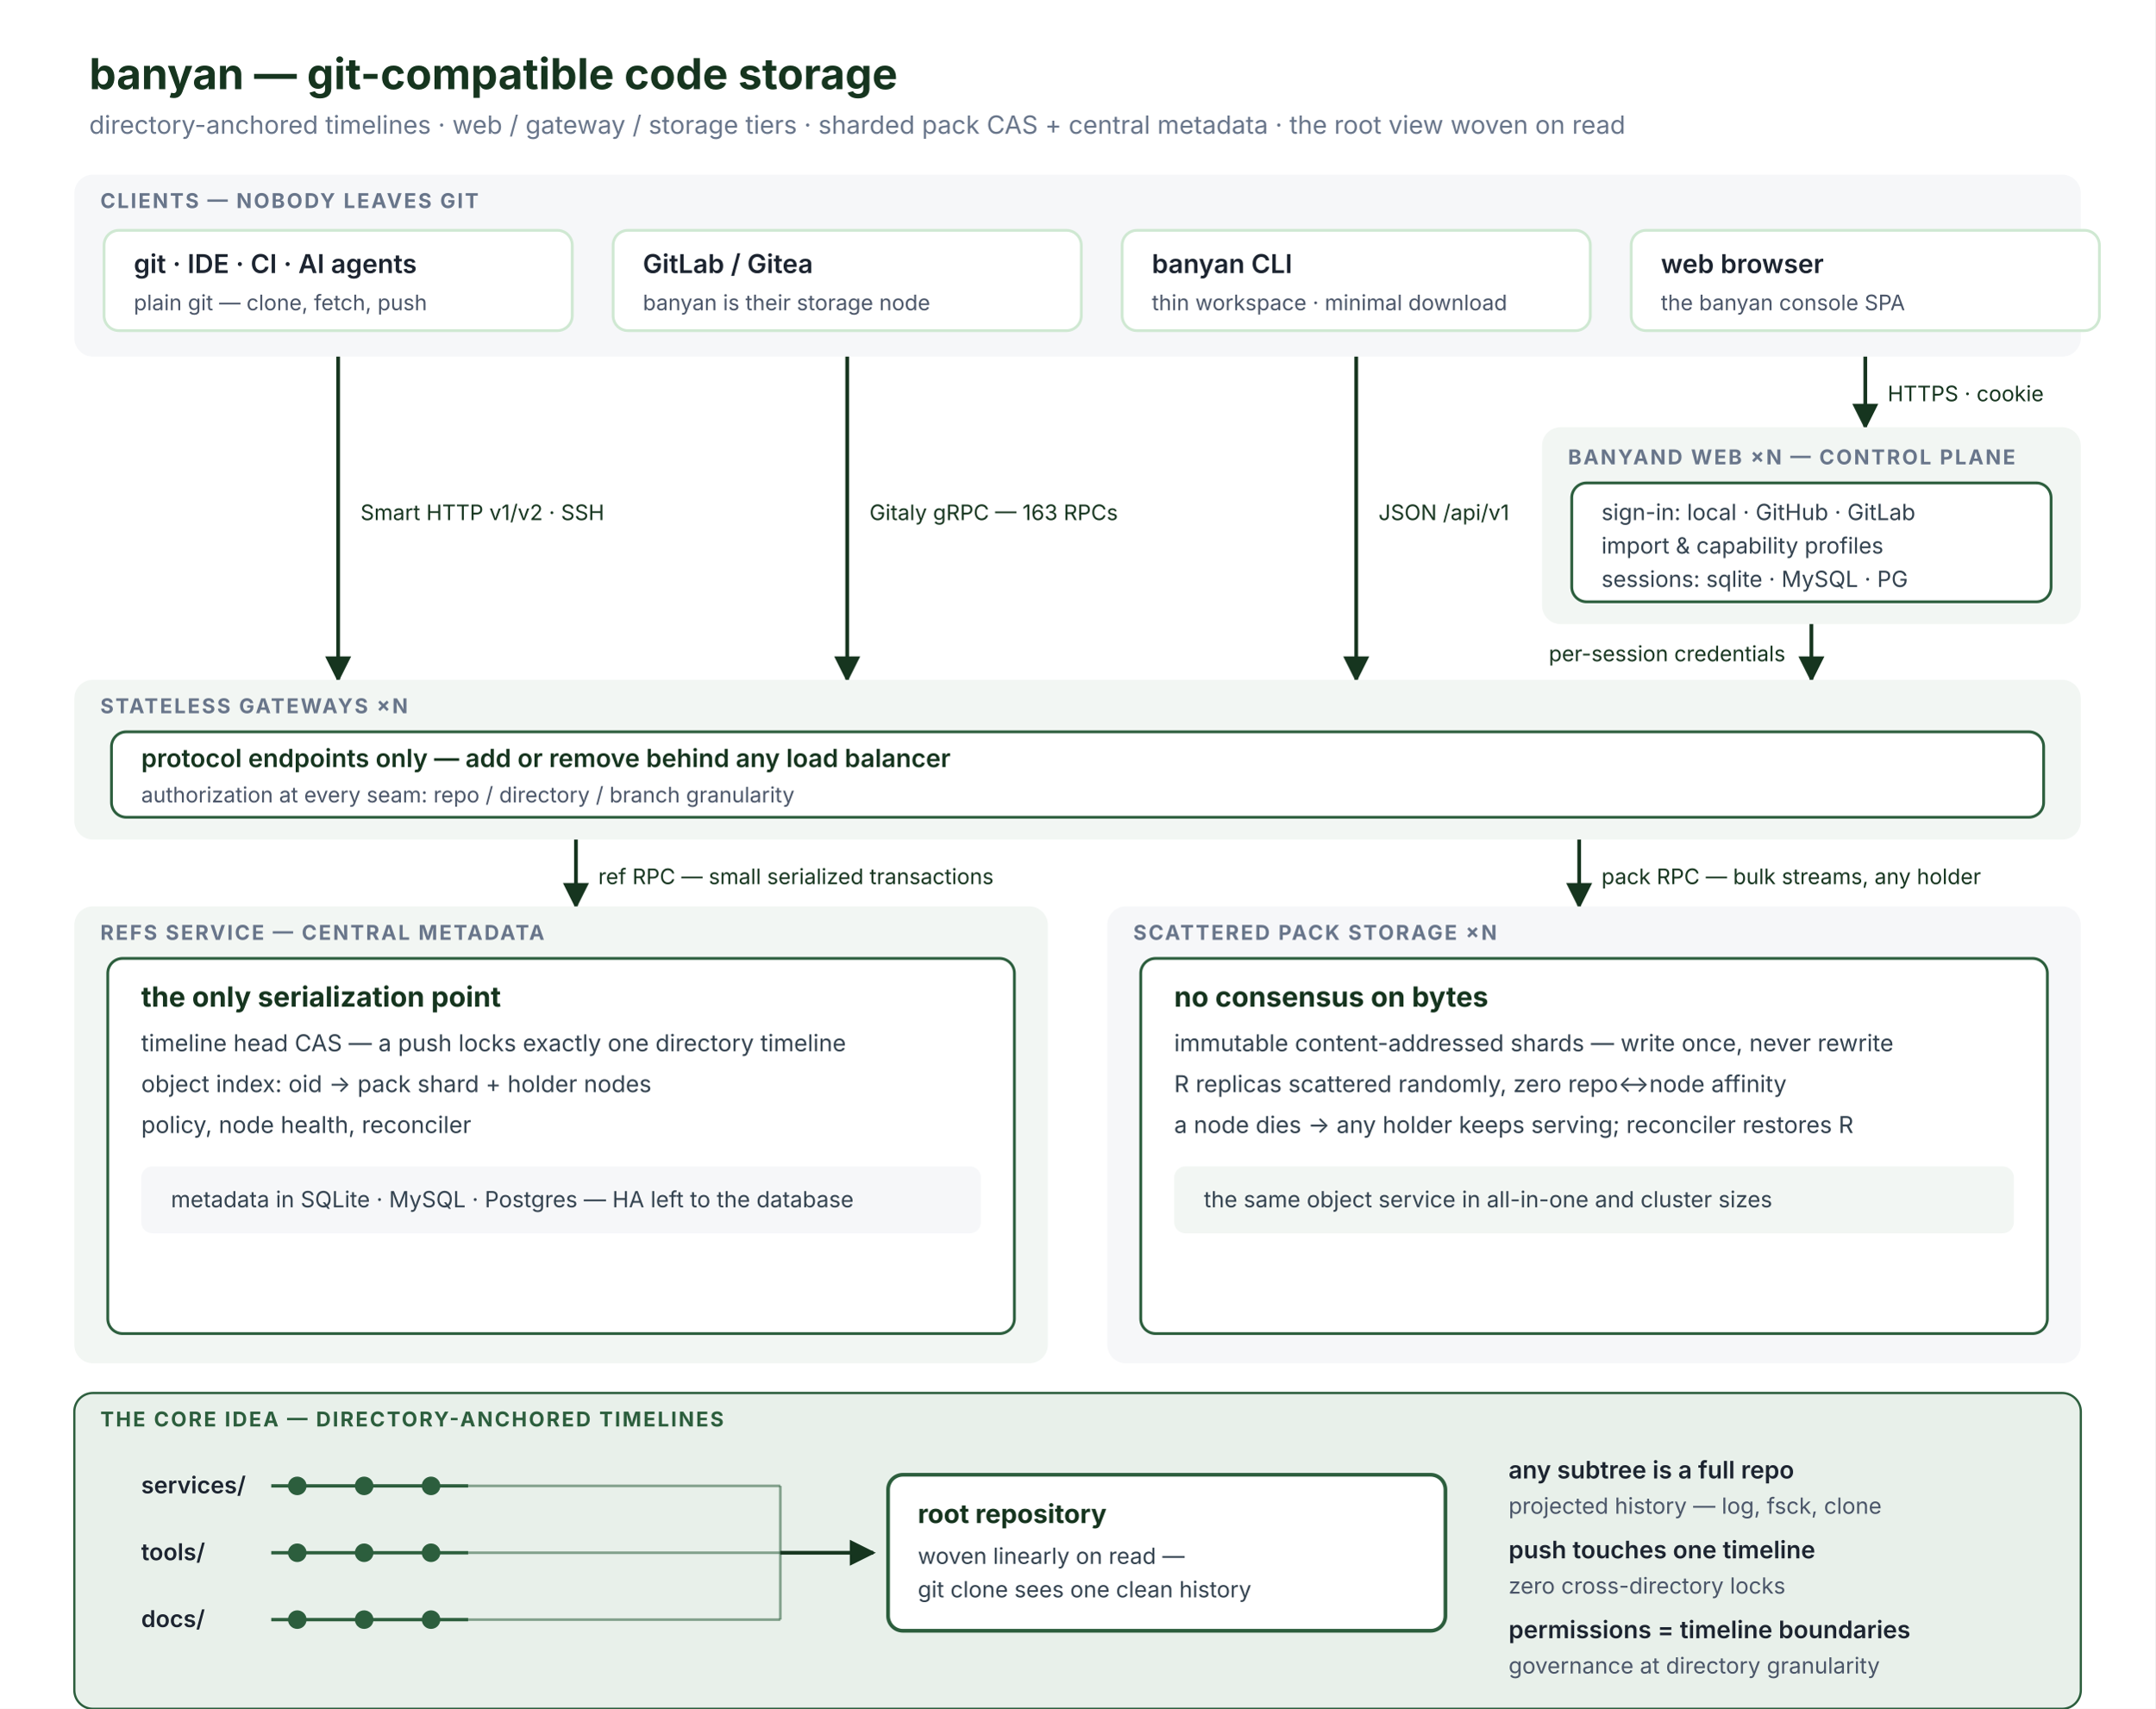
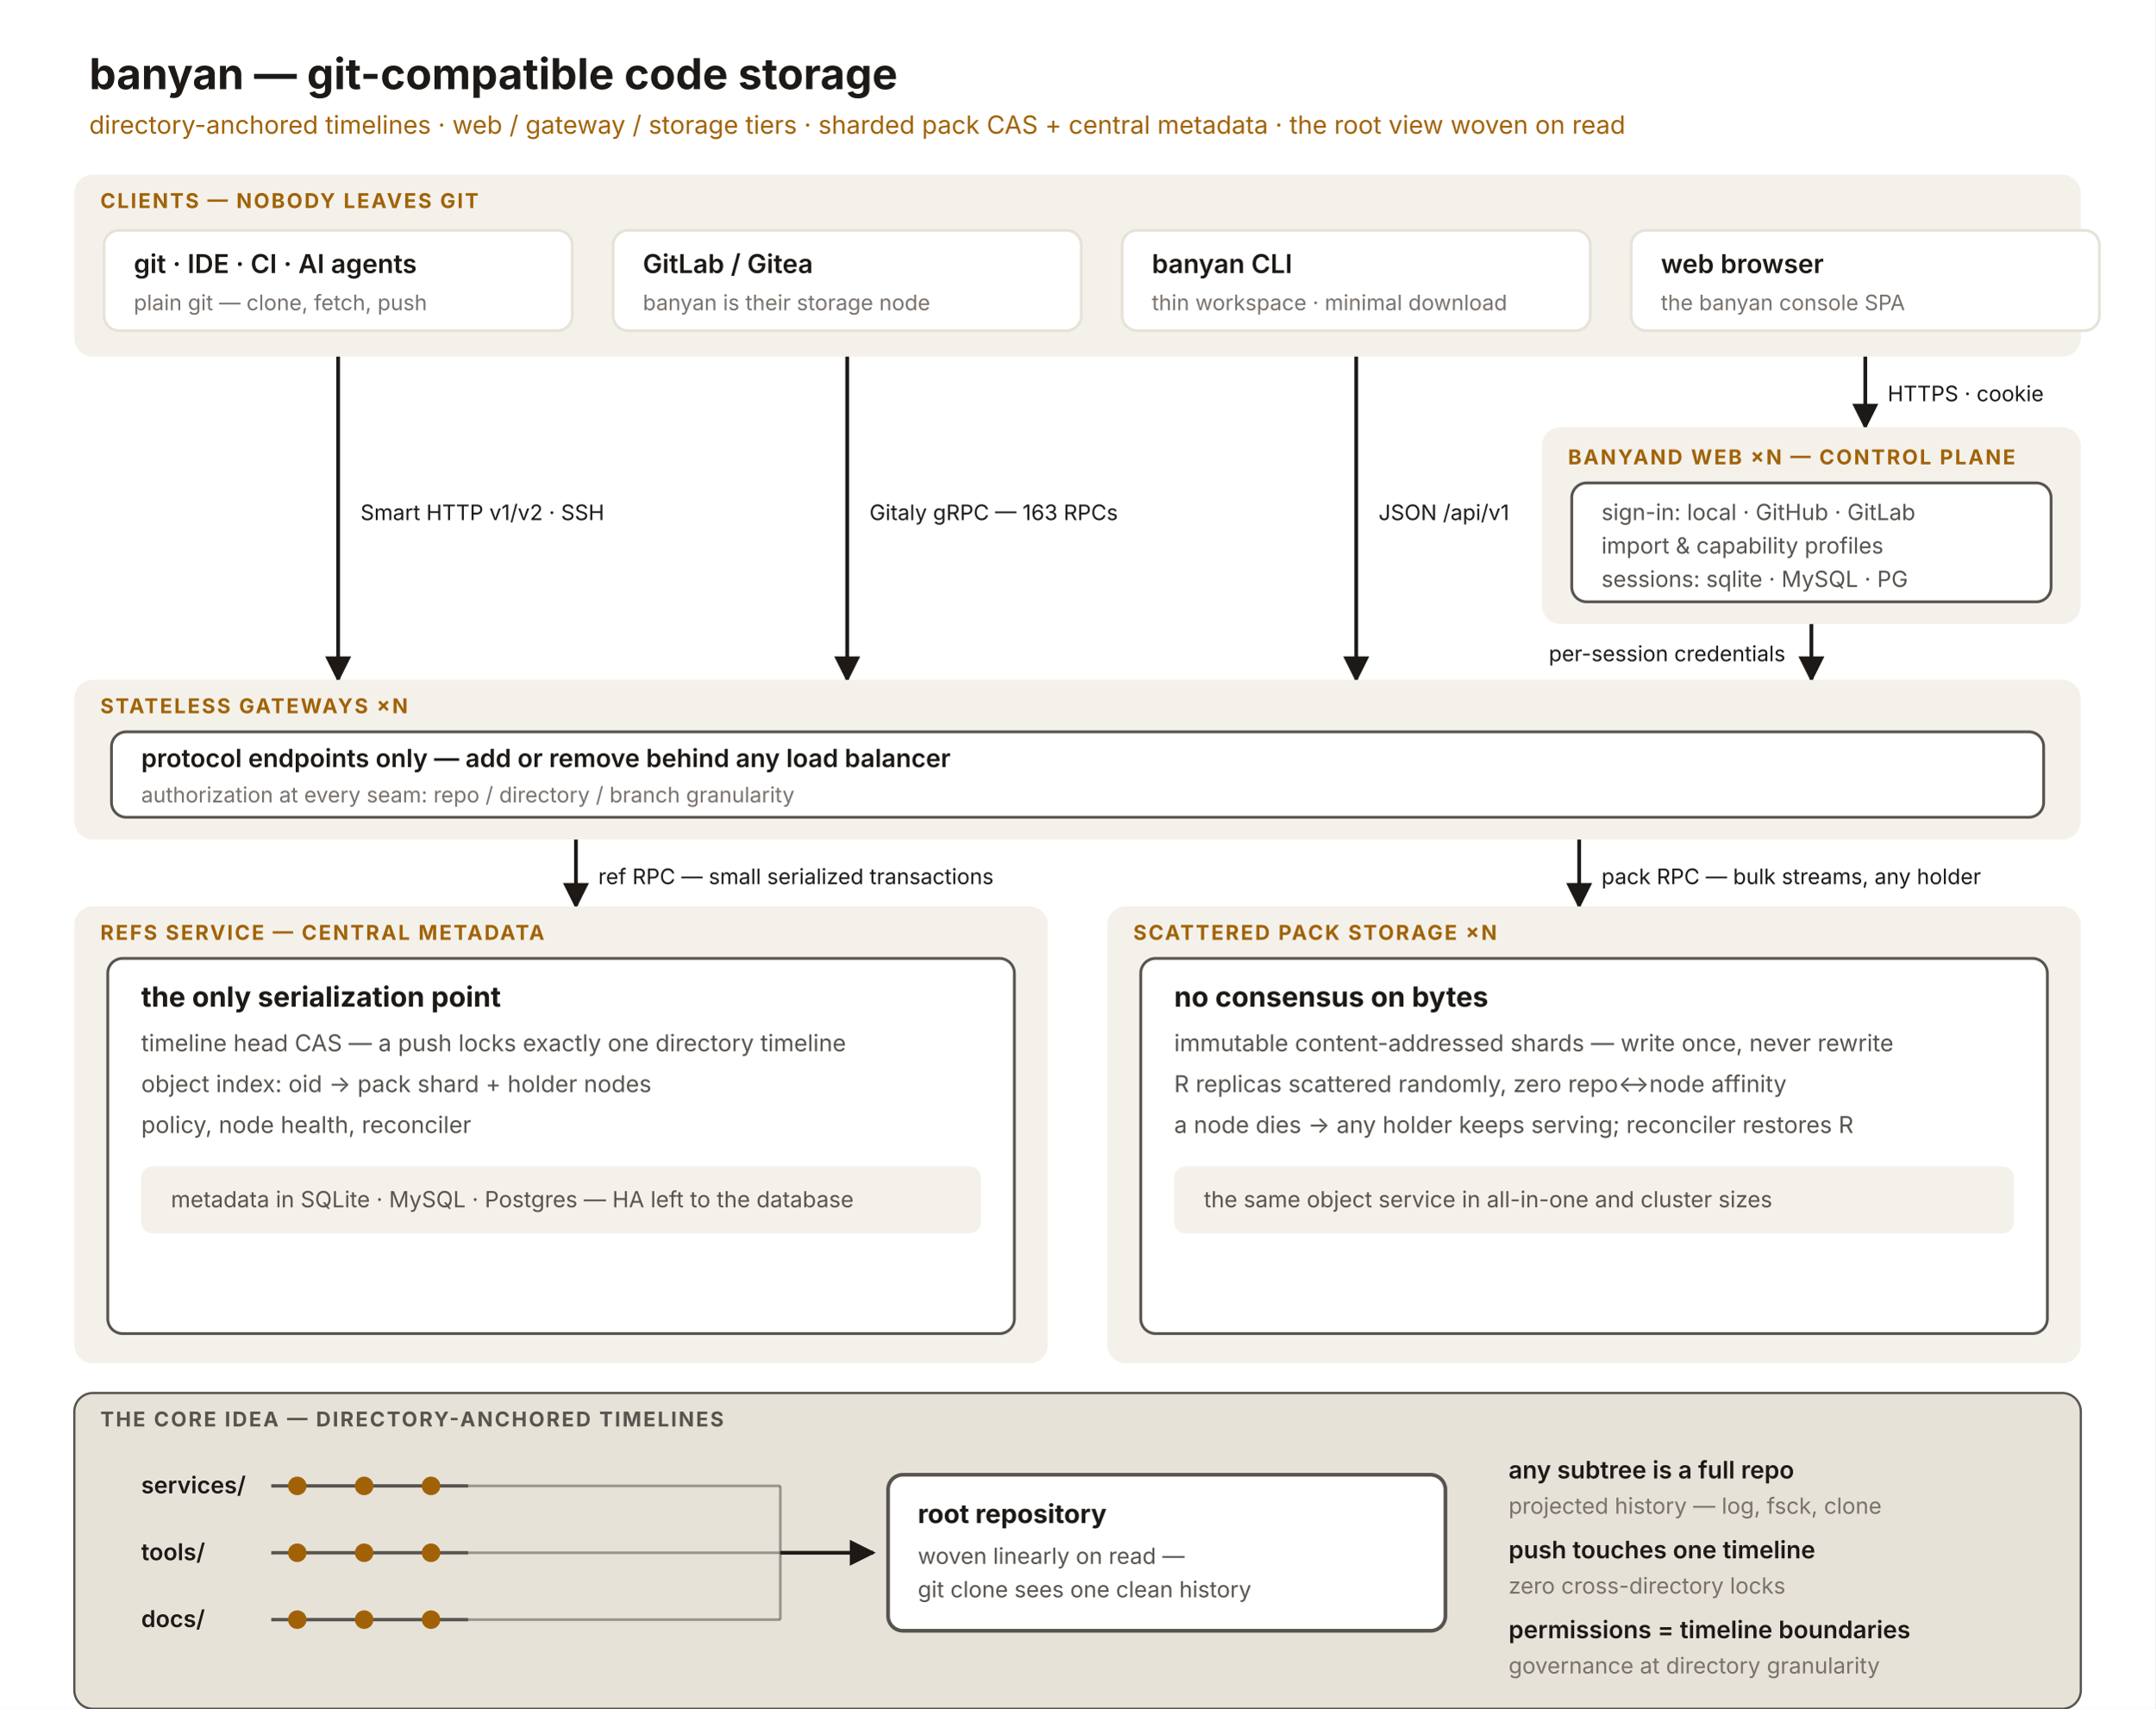
<svg xmlns="http://www.w3.org/2000/svg" width="1160" height="920" viewBox="0 0 1160 920" font-family="system-ui,-apple-system,'Segoe UI','Microsoft YaHei',sans-serif">
  <defs>
    <marker id="ar" viewBox="0 0 10 10" refX="9" refY="5" markerWidth="7" markerHeight="7" orient="auto-start-reverse">
-       <path d="M0,0 L10,5 L0,10 z" fill="#16351f" />
+       <path d="M0,0 L10,5 L0,10 z" fill="#1c1917" />
    </marker>
  </defs>
  <rect width="1160" height="920" fill="#ffffff" />
-   <text x="48" y="48" font-size="23" font-weight="700" fill="#16351f">banyan — git-compatible code storage</text>
-   <text x="48" y="72" font-size="13.5" fill="#68758a">directory-anchored timelines · web / gateway / storage tiers · sharded pack CAS + central metadata · the root view woven on read</text>
-   <rect x="40" y="94" width="1080" height="98" rx="10" fill="#f6f7f9" />
-   <text x="54" y="112" font-size="11" font-weight="700" letter-spacing="1" fill="#68758a">CLIENTS — NOBODY LEAVES GIT</text>
+   <text x="48" y="48" font-size="23" font-weight="700" fill="#1c1917">banyan — git-compatible code storage</text>
+   <text x="48" y="72" font-size="13.5" fill="#a16207">directory-anchored timelines · web / gateway / storage tiers · sharded pack CAS + central metadata · the root view woven on read</text>
+   <rect x="40" y="94" width="1080" height="98" rx="10" fill="#f4f1ea" />
+   <text x="54" y="112" font-size="11" font-weight="700" letter-spacing="1" fill="#a16207">CLIENTS — NOBODY LEAVES GIT</text>
  <g>
-     <rect x="56" y="124" width="252" height="54" rx="8" fill="#ffffff" stroke="#cfe8d2" stroke-width="1.5" />
-     <text x="72" y="147" font-size="14" font-weight="600" fill="#1c2430">git · IDE · CI · AI agents</text>
-     <text x="72" y="167" font-size="11.5" fill="#4a5568">plain git — clone, fetch, push</text>
-     <rect x="330" y="124" width="252" height="54" rx="8" fill="#ffffff" stroke="#cfe8d2" stroke-width="1.5" />
-     <text x="346" y="147" font-size="14" font-weight="600" fill="#1c2430">GitLab / Gitea</text>
-     <text x="346" y="167" font-size="11.5" fill="#4a5568">banyan is their storage node</text>
-     <rect x="604" y="124" width="252" height="54" rx="8" fill="#ffffff" stroke="#cfe8d2" stroke-width="1.5" />
-     <text x="620" y="147" font-size="14" font-weight="600" fill="#1c2430">banyan CLI</text>
-     <text x="620" y="167" font-size="11.5" fill="#4a5568">thin workspace · minimal download</text>
-     <rect x="878" y="124" width="252" height="54" rx="8" fill="#ffffff" stroke="#cfe8d2" stroke-width="1.5" />
-     <text x="894" y="147" font-size="14" font-weight="600" fill="#1c2430">web browser</text>
-     <text x="894" y="167" font-size="11.5" fill="#4a5568">the banyan console SPA</text>
+     <rect x="56" y="124" width="252" height="54" rx="8" fill="#ffffff" stroke="#e6e2d8" stroke-width="1.5" />
+     <text x="72" y="147" font-size="14" font-weight="600" fill="#1c1917">git · IDE · CI · AI agents</text>
+     <text x="72" y="167" font-size="11.5" fill="#78716c">plain git — clone, fetch, push</text>
+     <rect x="330" y="124" width="252" height="54" rx="8" fill="#ffffff" stroke="#e6e2d8" stroke-width="1.5" />
+     <text x="346" y="147" font-size="14" font-weight="600" fill="#1c1917">GitLab / Gitea</text>
+     <text x="346" y="167" font-size="11.5" fill="#78716c">banyan is their storage node</text>
+     <rect x="604" y="124" width="252" height="54" rx="8" fill="#ffffff" stroke="#e6e2d8" stroke-width="1.5" />
+     <text x="620" y="147" font-size="14" font-weight="600" fill="#1c1917">banyan CLI</text>
+     <text x="620" y="167" font-size="11.5" fill="#78716c">thin workspace · minimal download</text>
+     <rect x="878" y="124" width="252" height="54" rx="8" fill="#ffffff" stroke="#e6e2d8" stroke-width="1.5" />
+     <text x="894" y="147" font-size="14" font-weight="600" fill="#1c1917">web browser</text>
+     <text x="894" y="167" font-size="11.5" fill="#78716c">the banyan console SPA</text>
  </g>
-   <line x1="182" y1="192" x2="182" y2="366" stroke="#16351f" stroke-width="2" marker-end="url(#ar)" />
-   <text x="194" y="280" font-size="11.5" fill="#16351f">Smart HTTP v1/v2 · SSH</text>
-   <line x1="456" y1="192" x2="456" y2="366" stroke="#16351f" stroke-width="2" marker-end="url(#ar)" />
-   <text x="468" y="280" font-size="11.5" fill="#16351f">Gitaly gRPC — 163 RPCs</text>
-   <line x1="730" y1="192" x2="730" y2="366" stroke="#16351f" stroke-width="2" marker-end="url(#ar)" />
-   <text x="742" y="280" font-size="11.5" fill="#16351f">JSON /api/v1</text>
-   <line x1="1004" y1="192" x2="1004" y2="230" stroke="#16351f" stroke-width="2" marker-end="url(#ar)" />
-   <text x="1016" y="216" font-size="11.5" fill="#16351f">HTTPS · cookie</text>
-   <rect x="830" y="230" width="290" height="106" rx="10" fill="#f2f6f3" />
-   <text x="844" y="250" font-size="11" font-weight="700" letter-spacing="1" fill="#68758a">BANYAND WEB ×N — CONTROL PLANE</text>
-   <rect x="846" y="260" width="258" height="64" rx="8" fill="#ffffff" stroke="#2c5e3d" stroke-width="1.5" />
-   <text x="862" y="280" font-size="12" fill="#33424f">sign-in: local · GitHub · GitLab</text>
-   <text x="862" y="298" font-size="12" fill="#33424f">import &amp; capability profiles</text>
-   <text x="862" y="316" font-size="12" fill="#33424f">sessions: sqlite · MySQL · PG</text>
-   <line x1="975" y1="336" x2="975" y2="366" stroke="#16351f" stroke-width="2" marker-end="url(#ar)" />
-   <text x="961" y="356" font-size="11.5" fill="#16351f" text-anchor="end">per-session credentials</text>
-   <rect x="40" y="366" width="1080" height="86" rx="10" fill="#f2f6f3" />
-   <text x="54" y="384" font-size="11" font-weight="700" letter-spacing="1" fill="#68758a">STATELESS GATEWAYS ×N</text>
-   <rect x="60" y="394" width="1040" height="46" rx="8" fill="#ffffff" stroke="#2c5e3d" stroke-width="1.5" />
-   <text x="76" y="413" font-size="13.5" font-weight="600" fill="#16351f">protocol endpoints only — add or remove behind any load balancer</text>
-   <text x="76" y="432" font-size="11.5" fill="#4a5568">authorization at every seam: repo / directory / branch granularity</text>
-   <line x1="310" y1="452" x2="310" y2="488" stroke="#16351f" stroke-width="2" marker-end="url(#ar)" />
-   <text x="322" y="476" font-size="11.5" fill="#16351f">ref RPC — small serialized transactions</text>
-   <line x1="850" y1="452" x2="850" y2="488" stroke="#16351f" stroke-width="2" marker-end="url(#ar)" />
-   <text x="862" y="476" font-size="11.5" fill="#16351f">pack RPC — bulk streams, any holder</text>
-   <rect x="40" y="488" width="524" height="246" rx="10" fill="#f2f6f3" />
-   <text x="54" y="506" font-size="11" font-weight="700" letter-spacing="1" fill="#68758a">REFS SERVICE — CENTRAL METADATA</text>
-   <rect x="58" y="516" width="488" height="202" rx="8" fill="#ffffff" stroke="#2c5e3d" stroke-width="1.5" />
-   <text x="76" y="542" font-size="15" font-weight="700" fill="#16351f">the only serialization point</text>
-   <text x="76" y="566" font-size="12.5" fill="#33424f">timeline head CAS — a push locks exactly one directory timeline</text>
-   <text x="76" y="588" font-size="12.5" fill="#33424f">object index: oid → pack shard + holder nodes</text>
-   <text x="76" y="610" font-size="12.5" fill="#33424f">policy, node health, reconciler</text>
-   <rect x="76" y="628" width="452" height="36" rx="6" fill="#f6f7f9" />
-   <text x="92" y="650" font-size="12" fill="#33424f">metadata in SQLite · MySQL · Postgres — HA left to the database</text>
-   <rect x="596" y="488" width="524" height="246" rx="10" fill="#f6f7f9" />
-   <text x="610" y="506" font-size="11" font-weight="700" letter-spacing="1" fill="#68758a">SCATTERED PACK STORAGE ×N</text>
-   <rect x="614" y="516" width="488" height="202" rx="8" fill="#ffffff" stroke="#2c5e3d" stroke-width="1.5" />
-   <text x="632" y="542" font-size="15" font-weight="700" fill="#16351f">no consensus on bytes</text>
-   <text x="632" y="566" font-size="12.5" fill="#33424f">immutable content-addressed shards — write once, never rewrite</text>
-   <text x="632" y="588" font-size="12.5" fill="#33424f">R replicas scattered randomly, zero repo↔node affinity</text>
-   <text x="632" y="610" font-size="12.5" fill="#33424f">a node dies → any holder keeps serving; reconciler restores R</text>
-   <rect x="632" y="628" width="452" height="36" rx="6" fill="#f2f6f3" />
-   <text x="648" y="650" font-size="12" fill="#33424f">the same object service in all-in-one and cluster sizes</text>
-   <rect x="40" y="750" width="1080" height="170" rx="10" fill="#e8f0ea" stroke="#2c5e3d" stroke-width="1.2" />
-   <text x="54" y="768" font-size="11" font-weight="700" letter-spacing="1" fill="#2c5e3d">THE CORE IDEA — DIRECTORY-ANCHORED TIMELINES</text>
-   <text x="76" y="804" font-size="12.5" font-weight="600" fill="#1c2430">services/</text>
-   <line x1="146" y1="800" x2="252" y2="800" stroke="#2c5e3d" stroke-width="1.8" />
-   <circle cx="160" cy="800" r="5" fill="#2c5e3d" />
-   <circle cx="196" cy="800" r="5" fill="#2c5e3d" />
-   <circle cx="232" cy="800" r="5" fill="#2c5e3d" />
-   <line x1="252" y1="800" x2="420" y2="800" stroke="#2c5e3d" stroke-width="1.4" opacity="0.55" />
-   <text x="76" y="840" font-size="12.5" font-weight="600" fill="#1c2430">tools/</text>
-   <line x1="146" y1="836" x2="252" y2="836" stroke="#2c5e3d" stroke-width="1.8" />
-   <circle cx="160" cy="836" r="5" fill="#2c5e3d" />
-   <circle cx="196" cy="836" r="5" fill="#2c5e3d" />
-   <circle cx="232" cy="836" r="5" fill="#2c5e3d" />
-   <line x1="252" y1="836" x2="420" y2="836" stroke="#2c5e3d" stroke-width="1.4" opacity="0.55" />
-   <text x="76" y="876" font-size="12.5" font-weight="600" fill="#1c2430">docs/</text>
-   <line x1="146" y1="872" x2="252" y2="872" stroke="#2c5e3d" stroke-width="1.8" />
-   <circle cx="160" cy="872" r="5" fill="#2c5e3d" />
-   <circle cx="196" cy="872" r="5" fill="#2c5e3d" />
-   <circle cx="232" cy="872" r="5" fill="#2c5e3d" />
-   <line x1="252" y1="872" x2="420" y2="872" stroke="#2c5e3d" stroke-width="1.4" opacity="0.55" />
-   <line x1="420" y1="800" x2="420" y2="872" stroke="#2c5e3d" stroke-width="1.4" opacity="0.55" />
-   <line x1="420" y1="836" x2="470" y2="836" stroke="#16351f" stroke-width="2" marker-end="url(#ar)" />
-   <rect x="478" y="794" width="300" height="84" rx="8" fill="#ffffff" stroke="#2c5e3d" stroke-width="2" />
-   <text x="494" y="820" font-size="14" font-weight="700" fill="#16351f">root repository</text>
-   <text x="494" y="842" font-size="12" fill="#33424f">woven linearly on read —</text>
-   <text x="494" y="860" font-size="12" fill="#33424f">git clone sees one clean history</text>
-   <text x="812" y="796" font-size="13" font-weight="600" fill="#1c2430">any subtree is a full repo</text>
-   <text x="812" y="815" font-size="12" fill="#4a5568">projected history — log, fsck, clone</text>
-   <text x="812" y="839" font-size="13" font-weight="600" fill="#1c2430">push touches one timeline</text>
-   <text x="812" y="858" font-size="12" fill="#4a5568">zero cross-directory locks</text>
-   <text x="812" y="882" font-size="13" font-weight="600" fill="#1c2430">permissions = timeline boundaries</text>
-   <text x="812" y="901" font-size="12" fill="#4a5568">governance at directory granularity</text>
+   <line x1="182" y1="192" x2="182" y2="366" stroke="#1c1917" stroke-width="2" marker-end="url(#ar)" />
+   <text x="194" y="280" font-size="11.5" fill="#1c1917">Smart HTTP v1/v2 · SSH</text>
+   <line x1="456" y1="192" x2="456" y2="366" stroke="#1c1917" stroke-width="2" marker-end="url(#ar)" />
+   <text x="468" y="280" font-size="11.5" fill="#1c1917">Gitaly gRPC — 163 RPCs</text>
+   <line x1="730" y1="192" x2="730" y2="366" stroke="#1c1917" stroke-width="2" marker-end="url(#ar)" />
+   <text x="742" y="280" font-size="11.5" fill="#1c1917">JSON /api/v1</text>
+   <line x1="1004" y1="192" x2="1004" y2="230" stroke="#1c1917" stroke-width="2" marker-end="url(#ar)" />
+   <text x="1016" y="216" font-size="11.5" fill="#1c1917">HTTPS · cookie</text>
+   <rect x="830" y="230" width="290" height="106" rx="10" fill="#f4f1ea" />
+   <text x="844" y="250" font-size="11" font-weight="700" letter-spacing="1" fill="#a16207">BANYAND WEB ×N — CONTROL PLANE</text>
+   <rect x="846" y="260" width="258" height="64" rx="8" fill="#ffffff" stroke="#57534e" stroke-width="1.5" />
+   <text x="862" y="280" font-size="12" fill="#57534e">sign-in: local · GitHub · GitLab</text>
+   <text x="862" y="298" font-size="12" fill="#57534e">import &amp; capability profiles</text>
+   <text x="862" y="316" font-size="12" fill="#57534e">sessions: sqlite · MySQL · PG</text>
+   <line x1="975" y1="336" x2="975" y2="366" stroke="#1c1917" stroke-width="2" marker-end="url(#ar)" />
+   <text x="961" y="356" font-size="11.5" fill="#1c1917" text-anchor="end">per-session credentials</text>
+   <rect x="40" y="366" width="1080" height="86" rx="10" fill="#f4f1ea" />
+   <text x="54" y="384" font-size="11" font-weight="700" letter-spacing="1" fill="#a16207">STATELESS GATEWAYS ×N</text>
+   <rect x="60" y="394" width="1040" height="46" rx="8" fill="#ffffff" stroke="#57534e" stroke-width="1.5" />
+   <text x="76" y="413" font-size="13.5" font-weight="600" fill="#1c1917">protocol endpoints only — add or remove behind any load balancer</text>
+   <text x="76" y="432" font-size="11.5" fill="#78716c">authorization at every seam: repo / directory / branch granularity</text>
+   <line x1="310" y1="452" x2="310" y2="488" stroke="#1c1917" stroke-width="2" marker-end="url(#ar)" />
+   <text x="322" y="476" font-size="11.5" fill="#1c1917">ref RPC — small serialized transactions</text>
+   <line x1="850" y1="452" x2="850" y2="488" stroke="#1c1917" stroke-width="2" marker-end="url(#ar)" />
+   <text x="862" y="476" font-size="11.5" fill="#1c1917">pack RPC — bulk streams, any holder</text>
+   <rect x="40" y="488" width="524" height="246" rx="10" fill="#f4f1ea" />
+   <text x="54" y="506" font-size="11" font-weight="700" letter-spacing="1" fill="#a16207">REFS SERVICE — CENTRAL METADATA</text>
+   <rect x="58" y="516" width="488" height="202" rx="8" fill="#ffffff" stroke="#57534e" stroke-width="1.5" />
+   <text x="76" y="542" font-size="15" font-weight="700" fill="#1c1917">the only serialization point</text>
+   <text x="76" y="566" font-size="12.5" fill="#57534e">timeline head CAS — a push locks exactly one directory timeline</text>
+   <text x="76" y="588" font-size="12.5" fill="#57534e">object index: oid → pack shard + holder nodes</text>
+   <text x="76" y="610" font-size="12.5" fill="#57534e">policy, node health, reconciler</text>
+   <rect x="76" y="628" width="452" height="36" rx="6" fill="#f4f1ea" />
+   <text x="92" y="650" font-size="12" fill="#57534e">metadata in SQLite · MySQL · Postgres — HA left to the database</text>
+   <rect x="596" y="488" width="524" height="246" rx="10" fill="#f4f1ea" />
+   <text x="610" y="506" font-size="11" font-weight="700" letter-spacing="1" fill="#a16207">SCATTERED PACK STORAGE ×N</text>
+   <rect x="614" y="516" width="488" height="202" rx="8" fill="#ffffff" stroke="#57534e" stroke-width="1.5" />
+   <text x="632" y="542" font-size="15" font-weight="700" fill="#1c1917">no consensus on bytes</text>
+   <text x="632" y="566" font-size="12.5" fill="#57534e">immutable content-addressed shards — write once, never rewrite</text>
+   <text x="632" y="588" font-size="12.5" fill="#57534e">R replicas scattered randomly, zero repo↔node affinity</text>
+   <text x="632" y="610" font-size="12.5" fill="#57534e">a node dies → any holder keeps serving; reconciler restores R</text>
+   <rect x="632" y="628" width="452" height="36" rx="6" fill="#f4f1ea" />
+   <text x="648" y="650" font-size="12" fill="#57534e">the same object service in all-in-one and cluster sizes</text>
+   <rect x="40" y="750" width="1080" height="170" rx="10" fill="#e6e2d8" stroke="#57534e" stroke-width="1.2" />
+   <text x="54" y="768" font-size="11" font-weight="700" letter-spacing="1" fill="#57534e">THE CORE IDEA — DIRECTORY-ANCHORED TIMELINES</text>
+   <text x="76" y="804" font-size="12.5" font-weight="600" fill="#1c1917">services/</text>
+   <line x1="146" y1="800" x2="252" y2="800" stroke="#57534e" stroke-width="1.8" />
+   <circle cx="160" cy="800" r="5" fill="#a16207" />
+   <circle cx="196" cy="800" r="5" fill="#a16207" />
+   <circle cx="232" cy="800" r="5" fill="#a16207" />
+   <line x1="252" y1="800" x2="420" y2="800" stroke="#57534e" stroke-width="1.4" opacity="0.55" />
+   <text x="76" y="840" font-size="12.5" font-weight="600" fill="#1c1917">tools/</text>
+   <line x1="146" y1="836" x2="252" y2="836" stroke="#57534e" stroke-width="1.8" />
+   <circle cx="160" cy="836" r="5" fill="#a16207" />
+   <circle cx="196" cy="836" r="5" fill="#a16207" />
+   <circle cx="232" cy="836" r="5" fill="#a16207" />
+   <line x1="252" y1="836" x2="420" y2="836" stroke="#57534e" stroke-width="1.4" opacity="0.55" />
+   <text x="76" y="876" font-size="12.5" font-weight="600" fill="#1c1917">docs/</text>
+   <line x1="146" y1="872" x2="252" y2="872" stroke="#57534e" stroke-width="1.8" />
+   <circle cx="160" cy="872" r="5" fill="#a16207" />
+   <circle cx="196" cy="872" r="5" fill="#a16207" />
+   <circle cx="232" cy="872" r="5" fill="#a16207" />
+   <line x1="252" y1="872" x2="420" y2="872" stroke="#57534e" stroke-width="1.4" opacity="0.55" />
+   <line x1="420" y1="800" x2="420" y2="872" stroke="#57534e" stroke-width="1.4" opacity="0.55" />
+   <line x1="420" y1="836" x2="470" y2="836" stroke="#1c1917" stroke-width="2" marker-end="url(#ar)" />
+   <rect x="478" y="794" width="300" height="84" rx="8" fill="#ffffff" stroke="#57534e" stroke-width="2" />
+   <text x="494" y="820" font-size="14" font-weight="700" fill="#1c1917">root repository</text>
+   <text x="494" y="842" font-size="12" fill="#57534e">woven linearly on read —</text>
+   <text x="494" y="860" font-size="12" fill="#57534e">git clone sees one clean history</text>
+   <text x="812" y="796" font-size="13" font-weight="600" fill="#1c1917">any subtree is a full repo</text>
+   <text x="812" y="815" font-size="12" fill="#78716c">projected history — log, fsck, clone</text>
+   <text x="812" y="839" font-size="13" font-weight="600" fill="#1c1917">push touches one timeline</text>
+   <text x="812" y="858" font-size="12" fill="#78716c">zero cross-directory locks</text>
+   <text x="812" y="882" font-size="13" font-weight="600" fill="#1c1917">permissions = timeline boundaries</text>
+   <text x="812" y="901" font-size="12" fill="#78716c">governance at directory granularity</text>
</svg>
